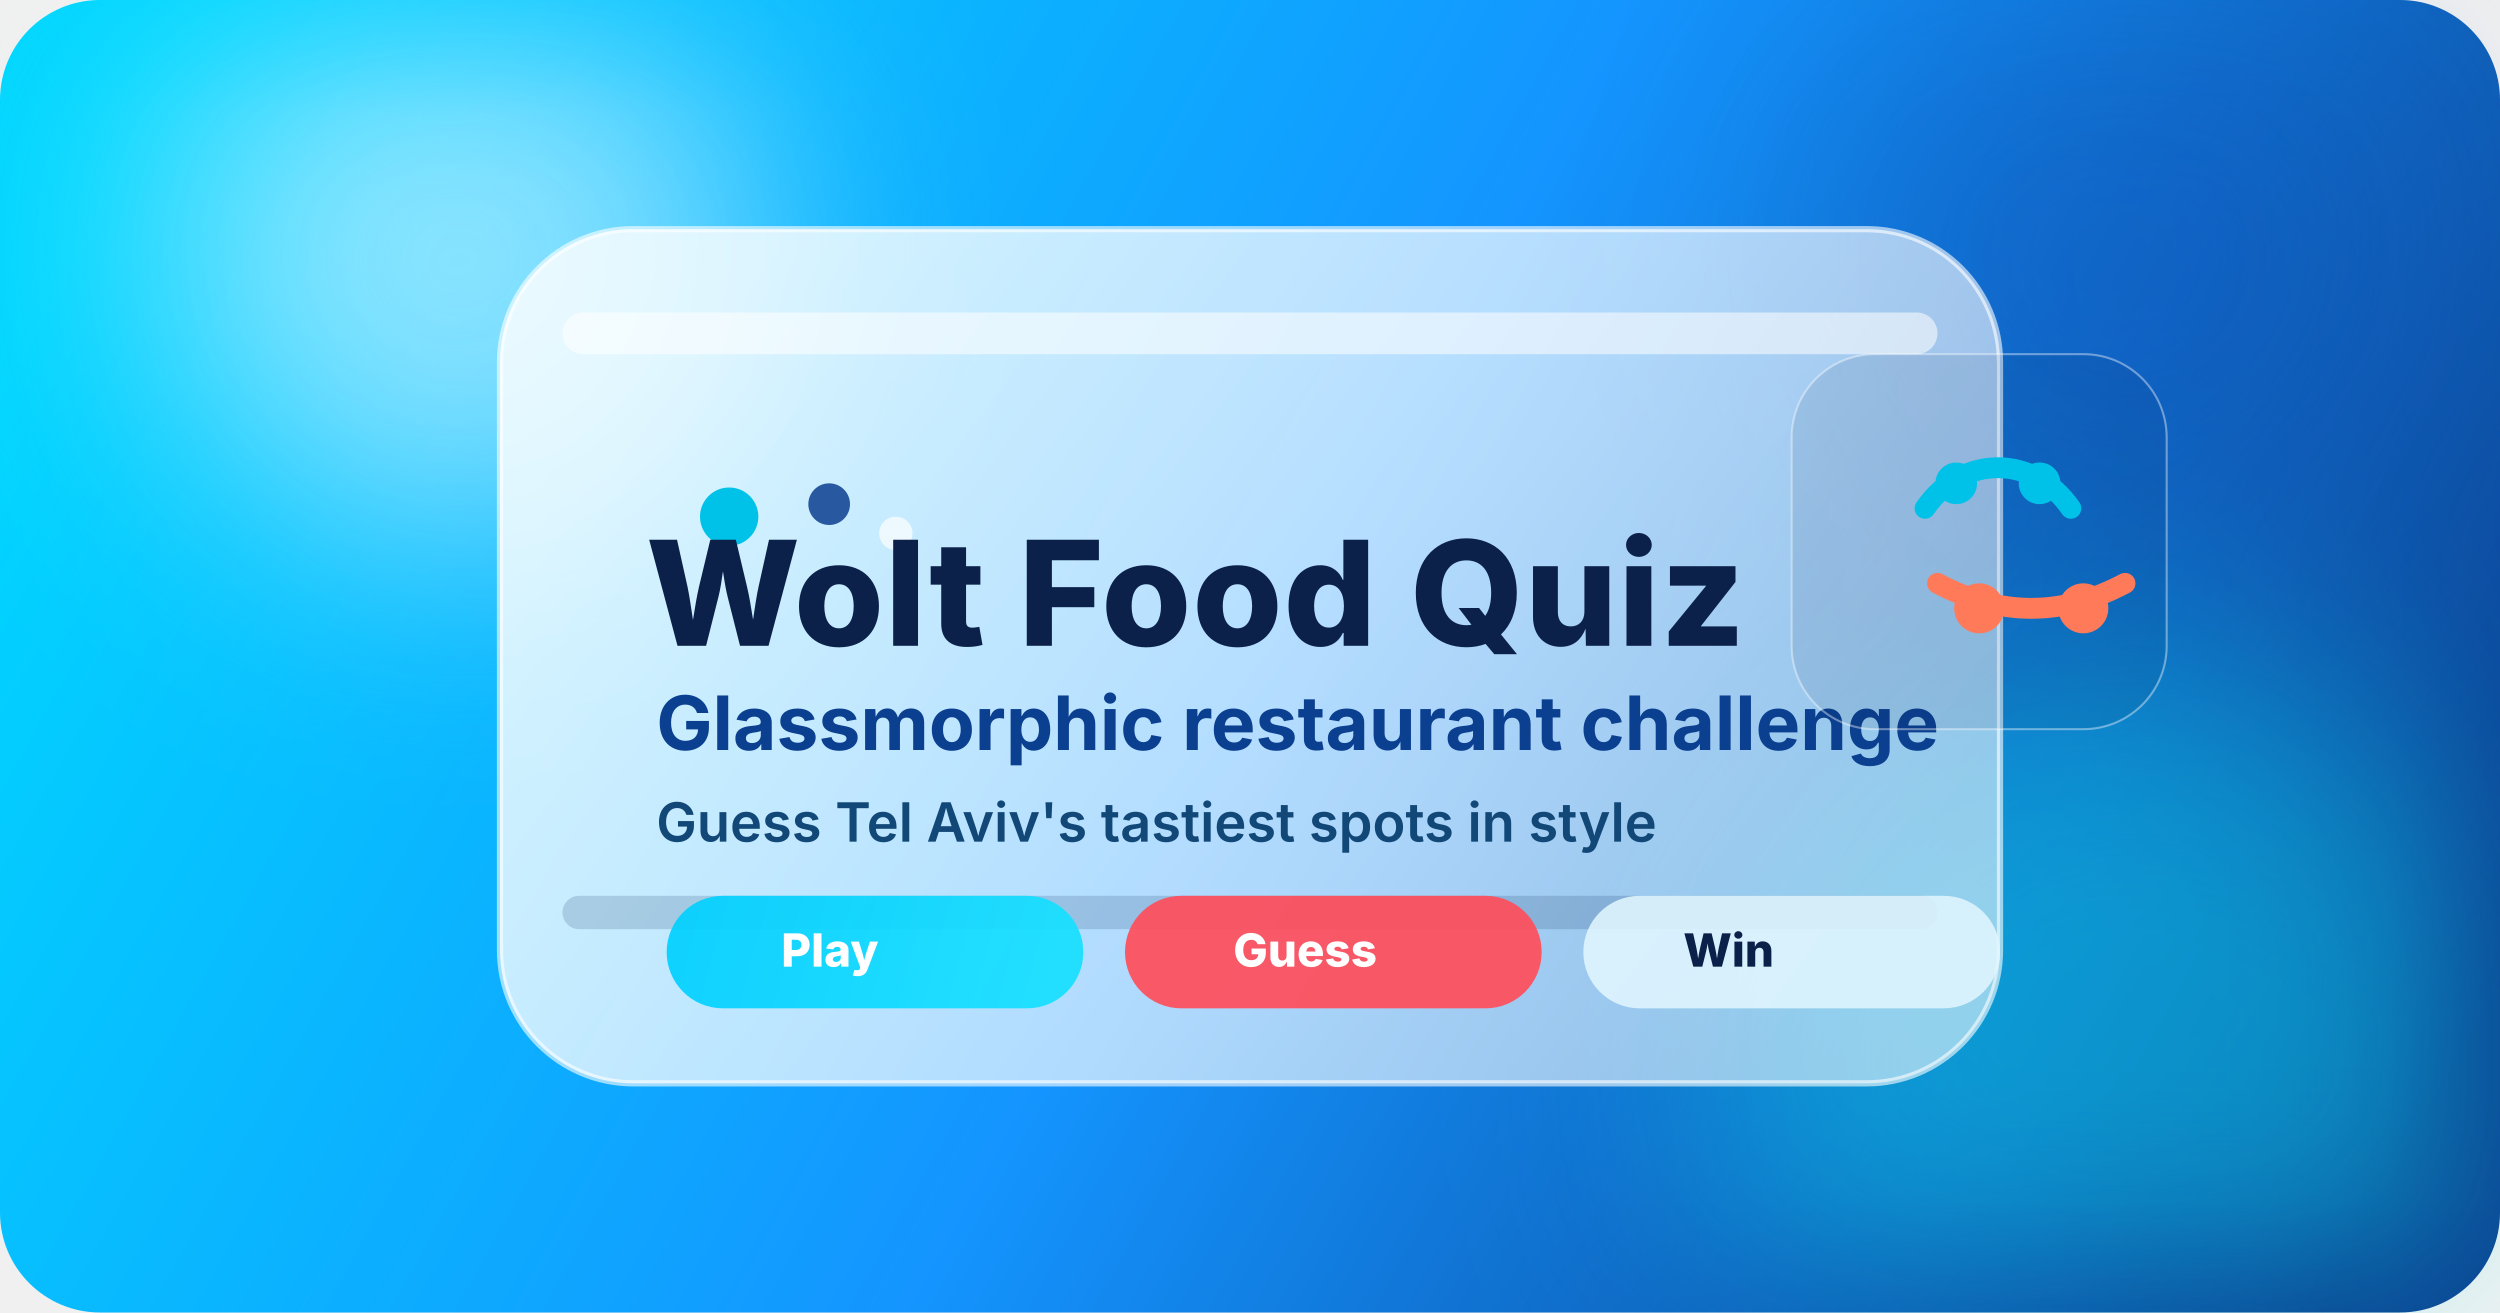
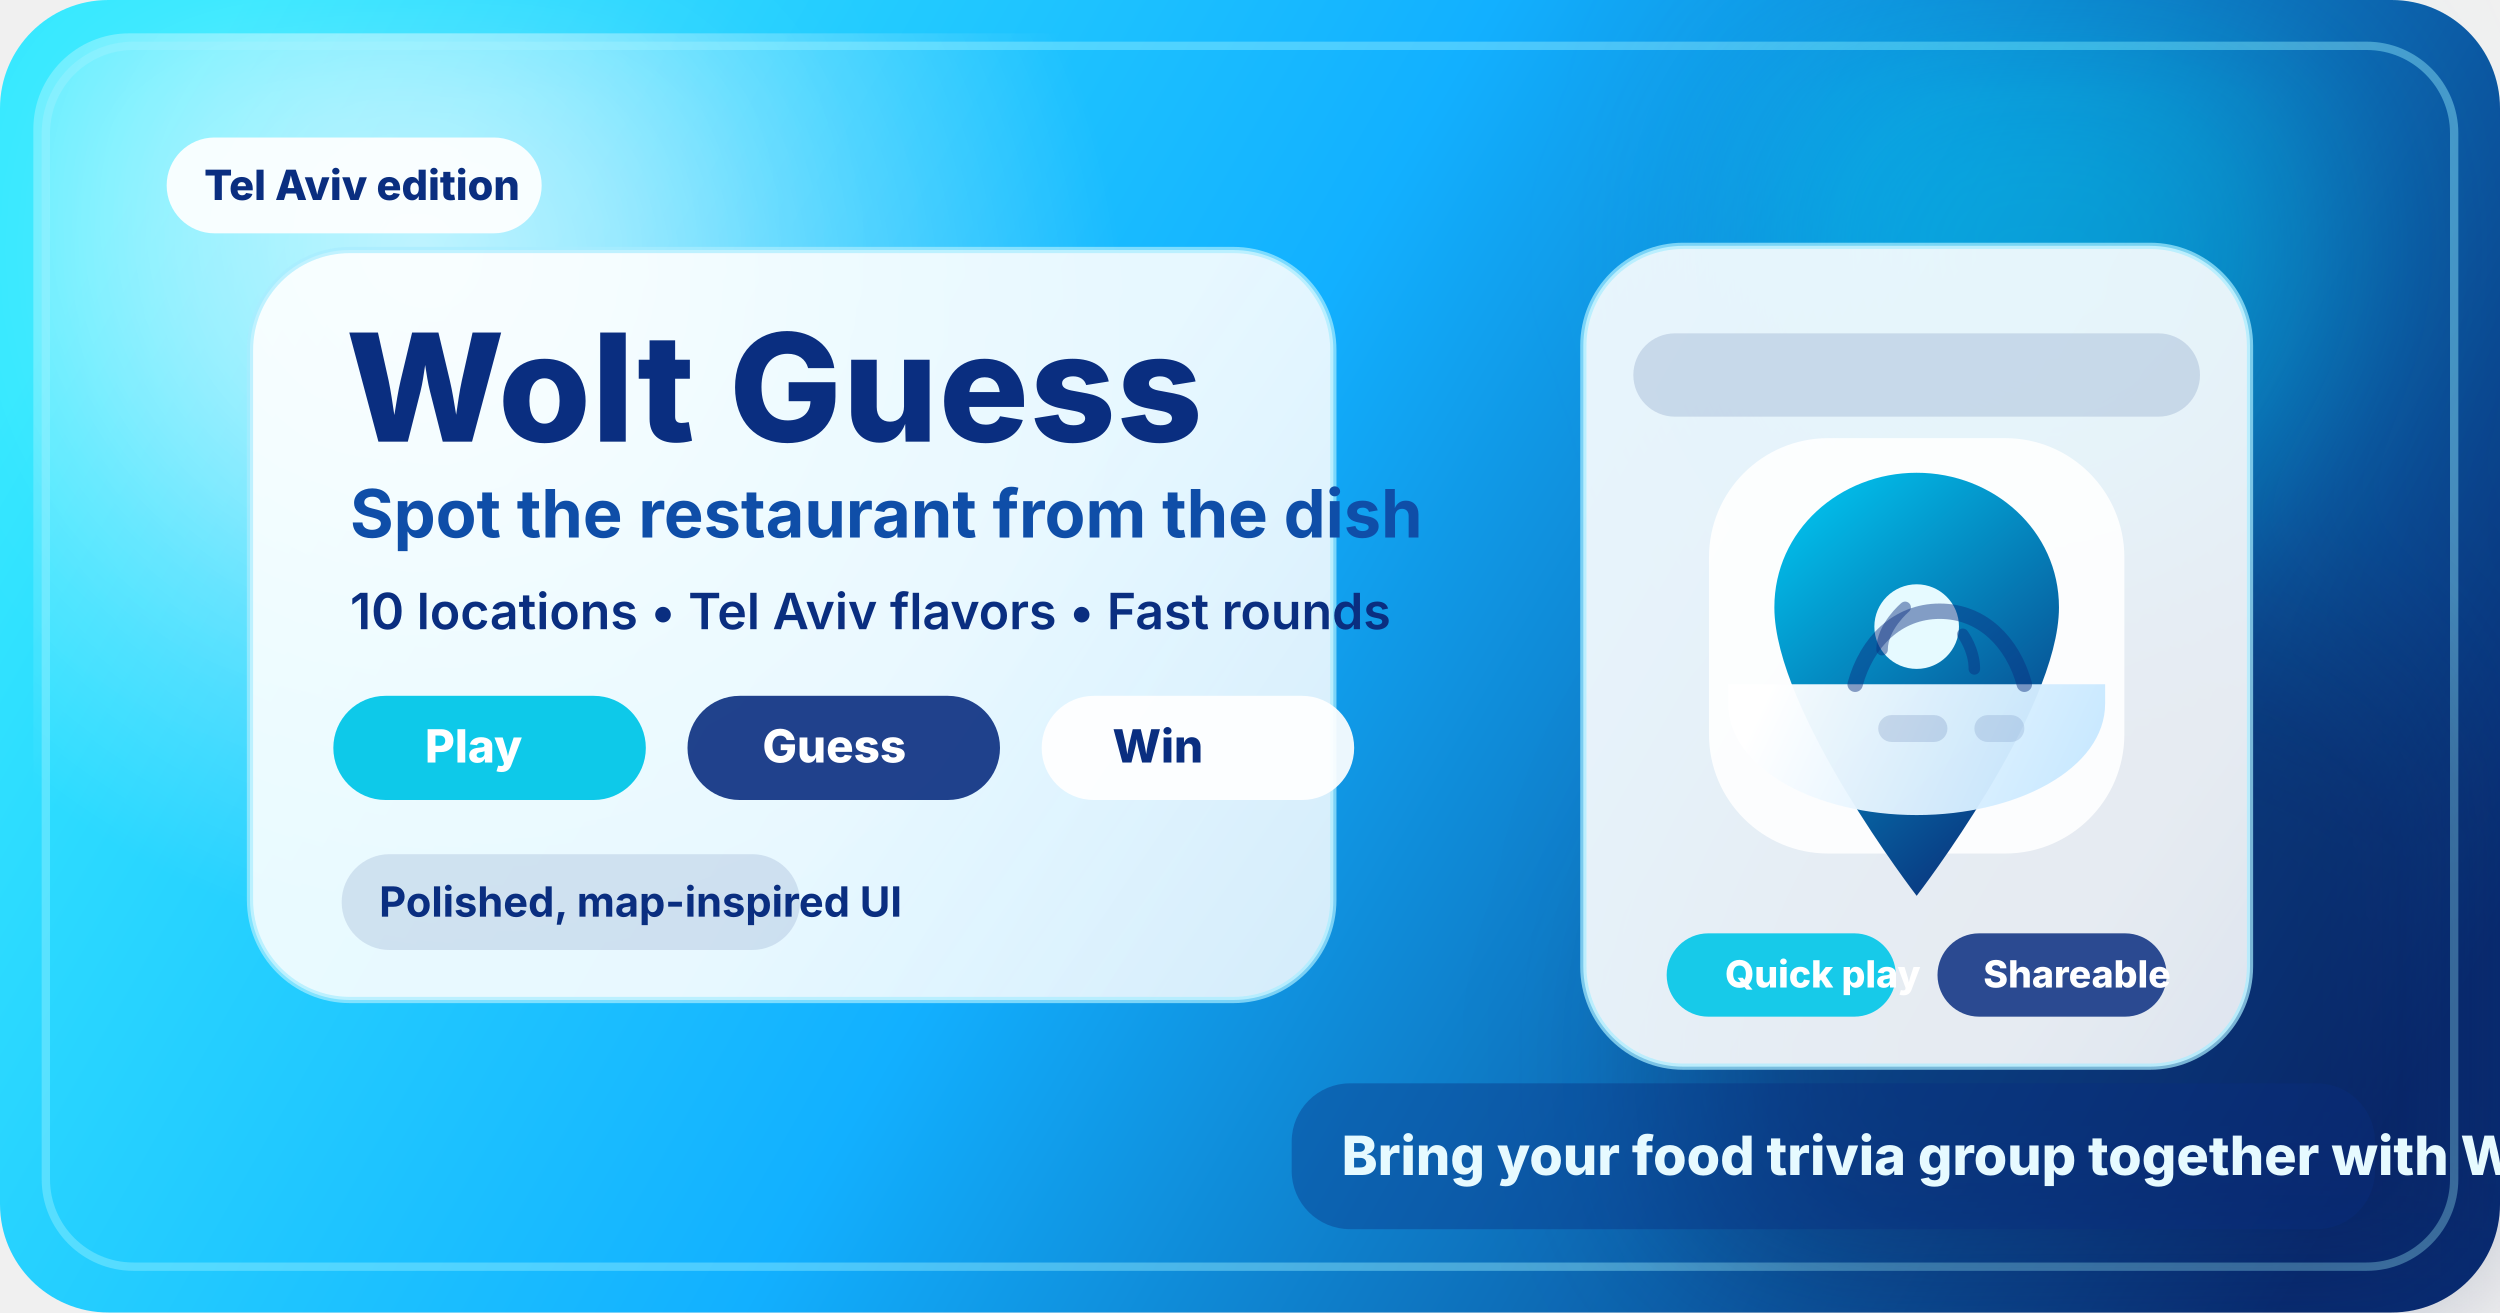
<svg xmlns="http://www.w3.org/2000/svg" width="1200" height="630" viewBox="0 0 1200 630" fill="none">
  <defs>
-     <linearGradient id="bg" x1="80" y1="40" x2="1120" y2="620" gradientUnits="userSpaceOnUse">
-       <stop stop-color="#00D6FF" />
-       <stop offset="0.5" stop-color="#1495FF" />
-       <stop offset="1" stop-color="#0B3F8F" />
+     <linearGradient id="bg" x1="90" y1="40" x2="1100" y2="620" gradientUnits="userSpaceOnUse">
+       <stop stop-color="#34E8FF" />
+       <stop offset="0.45" stop-color="#12B0FF" />
+       <stop offset="1" stop-color="#082B72" />
    </linearGradient>
-     <linearGradient id="glass" x1="360" y1="130" x2="850" y2="500" gradientUnits="userSpaceOnUse">
-       <stop stop-color="#FFFFFF" stop-opacity="0.82" />
-       <stop offset="1" stop-color="#FFFFFF" stop-opacity="0.55" />
+     <radialGradient id="spotlight" cx="0" cy="0" r="1" gradientUnits="userSpaceOnUse" gradientTransform="translate(200 120) rotate(45) scale(360 320)">
+       <stop stop-color="#FFFFFF" stop-opacity="0.6" />
+       <stop offset="1" stop-color="#FFFFFF" stop-opacity="0" />
+     </radialGradient>
+     <linearGradient id="glass" x1="360" y1="140" x2="880" y2="500" gradientUnits="userSpaceOnUse">
+       <stop stop-color="#FFFFFF" stop-opacity="0.9" />
+       <stop offset="1" stop-color="#DFF3FF" stop-opacity="0.82" />
    </linearGradient>
-     <filter id="blur" x="-60" y="-60" width="1320" height="750" filterUnits="userSpaceOnUse" color-interpolation-filters="sRGB">
-       <feGaussianBlur stdDeviation="58" />
+     <linearGradient id="pin" x1="40" y1="30" x2="210" y2="230" gradientUnits="userSpaceOnUse">
+       <stop stop-color="#00D8FF" />
+       <stop offset="1" stop-color="#0A2A75" />
+     </linearGradient>
+     <linearGradient id="bowl" x1="60" y1="140" x2="210" y2="210" gradientUnits="userSpaceOnUse">
+       <stop stop-color="#FFFFFF" stop-opacity="0.96" />
+       <stop offset="1" stop-color="#C7E8FF" stop-opacity="0.96" />
+     </linearGradient>
+     <filter id="shadow" x="-80" y="-80" width="1360" height="790" color-interpolation-filters="sRGB" filterUnits="userSpaceOnUse">
+       <feGaussianBlur stdDeviation="48" />
    </filter>
-     <linearGradient id="pill-a" x1="0" y1="0" x2="200" y2="54" gradientUnits="userSpaceOnUse">
-       <stop stop-color="#00CFFF" />
-       <stop offset="1" stop-color="#18E1FF" />
-     </linearGradient>
-     <linearGradient id="pill-b" x1="0" y1="0" x2="200" y2="54" gradientUnits="userSpaceOnUse">
-       <stop stop-color="#FF7A59" />
-       <stop offset="1" stop-color="#FF4D5A" />
-     </linearGradient>
-     <linearGradient id="pill-c" x1="0" y1="0" x2="200" y2="54" gradientUnits="userSpaceOnUse">
-       <stop stop-color="#FFFFFF" stop-opacity="0.85" />
-       <stop offset="1" stop-color="#E3F6FF" stop-opacity="0.9" />
-     </linearGradient>
+     <symbol id="logo-mark" viewBox="0 0 260 260">
+       <rect x="22" y="22" width="216" height="216" rx="62" fill="url(#glass)" />
+       <path d="M130 40c-40 0-74 30-74 70 0 54 74 150 74 150s74-96 74-150c0-40-34-70-74-70z" fill="url(#pin)" />
+       <circle cx="130" cy="120" r="22" fill="#E6FAFF" />
+       <path d="M88 150h140v10c0 34-46 58-98 58s-98-24-98-58v-10h56z" fill="url(#bowl)" />
+       <path d="M98 150c6-22 22-38 44-38s38 16 44 38" stroke="#0A2E80" stroke-width="8" stroke-linecap="round" stroke-opacity="0.45" />
+       <path d="M112 132c0-12 12-22 12-22" stroke="#0A2E80" stroke-width="6" stroke-linecap="round" stroke-opacity="0.45" />
+       <path d="M154 124s6 8 6 18" stroke="#0A2E80" stroke-width="6" stroke-linecap="round" stroke-opacity="0.45" />
+       <rect x="110" y="166" width="36" height="14" rx="7" fill="#0A2E80" fill-opacity="0.14" />
+       <rect x="160" y="166" width="26" height="14" rx="7" fill="#0A2E80" fill-opacity="0.12" />
+     </symbol>
  </defs>
-   <rect width="1200" height="630" rx="48" fill="url(#bg)" />
-   <g filter="url(#blur)" opacity="0.9">
-     <circle cx="220" cy="120" r="140" fill="#D6F6FF" fill-opacity="0.7" />
-     <circle cx="1020" cy="520" r="200" fill="#0AF0FF" fill-opacity="0.45" />
-     <circle cx="1020" cy="120" r="140" fill="#0F52BA" fill-opacity="0.38" />
+   <rect width="1200" height="630" rx="52" fill="url(#bg)" />
+   <rect x="16" y="16" width="1168" height="598" rx="46" fill="url(#spotlight)" />
+   <rect x="22" y="22" width="1156" height="586" rx="42" stroke="#9CF0FF" stroke-opacity="0.42" stroke-width="4" />
+   <g filter="url(#shadow)" opacity="0.95">
+     <circle cx="190" cy="120" r="150" fill="#FFFFFF" fill-opacity="0.24" />
+     <circle cx="1030" cy="510" r="220" fill="#0A1F58" fill-opacity="0.46" />
+     <circle cx="980" cy="120" r="140" fill="#00E2FF" fill-opacity="0.4" />
  </g>
-   <rect x="240" y="110" width="720" height="410" rx="64" fill="url(#glass)" stroke="#FFFFFF" stroke-opacity="0.6" stroke-width="3" />
-   <rect x="270" y="150" width="660" height="20" rx="10" fill="#FFFFFF" fill-opacity="0.55" />
-   <rect x="270" y="430" width="660" height="16" rx="8" fill="#01254E" fill-opacity="0.16" />
-   <g transform="translate(310 210)">
-     <circle cx="40" cy="38" r="14" fill="#00C2E8" />
-     <circle cx="88" cy="32" r="10" fill="#0B3F8F" fill-opacity="0.85" />
-     <circle cx="120" cy="46" r="8" fill="#FFFFFF" fill-opacity="0.7" />
+   <g transform="translate(120 120)">
+     <rect x="0" y="0" width="520" height="360" rx="48" fill="url(#glass)" stroke="#A9EDFF" stroke-opacity="0.7" stroke-width="3" />
+     <text x="46" y="92" fill="#0A2E80" font-family="'Inter','Segoe UI',system-ui" font-size="72" font-weight="800" letter-spacing="0.4">Wolt Guess</text>
+     <text x="48" y="138" fill="#0F4EA8" font-family="'Inter','Segoe UI',system-ui" font-size="32" font-weight="700">Spot the restaurant from the dish</text>
+     <text x="48" y="182" fill="#0A2E80" font-family="'Inter','Segoe UI',system-ui" font-size="24" font-weight="600">10 locations • Tel Aviv flavors • Fast rounds</text>
+     <g transform="translate(40 214)">
+       <rect x="0" y="0" width="150" height="50" rx="25" fill="#00C6E8" opacity="0.94" />
+       <rect x="170" y="0" width="150" height="50" rx="25" fill="#0A2E80" opacity="0.9" />
+       <rect x="340" y="0" width="150" height="50" rx="25" fill="#FFFFFF" opacity="0.92" />
+       <text x="44" y="32" fill="#FFFFFF" font-family="'Inter','Segoe UI',system-ui" font-size="22" font-weight="800">Play</text>
+       <text x="206" y="32" fill="#FFFFFF" font-family="'Inter','Segoe UI',system-ui" font-size="22" font-weight="800">Guess</text>
+       <text x="374" y="32" fill="#0A2E80" font-family="'Inter','Segoe UI',system-ui" font-size="22" font-weight="800">Win</text>
+     </g>
+     <g transform="translate(44 290)">
+       <rect x="0" y="0" width="220" height="46" rx="23" fill="#0A2E80" fill-opacity="0.12" />
+       <text x="18" y="30" fill="#0A2E80" font-family="'Inter','Segoe UI',system-ui" font-size="20" font-weight="700">Polished, map-inspired UI</text>
+     </g>
  </g>
-   <text x="310" y="310" fill="#0C214A" font-family="'Inter', 'Segoe UI', system-ui" font-size="70" font-weight="800" letter-spacing="0.4">Wolt Food Quiz</text>
-   <text x="315" y="360" fill="#0B3F8F" font-family="'Inter', 'Segoe UI', system-ui" font-size="36" font-weight="700">Glassmorphic restaurant challenge</text>
-   <text x="315" y="404" fill="#124877" font-family="'Inter', 'Segoe UI', system-ui" font-size="26" font-weight="600">Guess Tel Aviv's tastiest spots in style</text>
-   <g transform="translate(320 430)">
-     <rect x="0" y="0" width="200" height="54" rx="27" fill="url(#pill-a)" opacity="0.92" />
-     <rect x="220" y="0" width="200" height="54" rx="27" fill="url(#pill-b)" opacity="0.92" />
-     <rect x="440" y="0" width="200" height="54" rx="27" fill="url(#pill-c)" opacity="0.95" />
-     <text x="55" y="34" fill="#FFFFFF" font-family="'Inter', 'Segoe UI', system-ui" font-size="22" font-weight="800">Play</text>
-     <text x="272" y="34" fill="#FFFFFF" font-family="'Inter', 'Segoe UI', system-ui" font-size="22" font-weight="800">Guess</text>
-     <text x="488" y="34" fill="#0C214A" font-family="'Inter', 'Segoe UI', system-ui" font-size="22" font-weight="800">Win</text>
+   <g transform="translate(760 118)">
+     <rect x="0" y="0" width="320" height="394" rx="48" fill="url(#glass)" stroke="#A9EDFF" stroke-opacity="0.7" stroke-width="3" />
+     <rect x="24" y="42" width="272" height="40" rx="20" fill="#0A2E80" fill-opacity="0.14" />
+     <use href="#logo-mark" x="40" y="72" width="240" height="240" />
+     <g transform="translate(40 330)">
+       <rect x="0" y="0" width="110" height="40" rx="20" fill="#00C6E8" opacity="0.9" />
+       <rect x="130" y="0" width="110" height="40" rx="20" fill="#0A2E80" opacity="0.85" />
+       <text x="28" y="26" fill="#FFFFFF" font-family="'Inter','Segoe UI',system-ui" font-size="18" font-weight="800">Quick play</text>
+       <text x="152" y="26" fill="#FFFFFF" font-family="'Inter','Segoe UI',system-ui" font-size="18" font-weight="800">Shareable</text>
+     </g>
  </g>
-   <g transform="translate(860 170)">
-     <rect x="0" y="0" width="180" height="180" rx="40" fill="#0C214A" fill-opacity="0.08" stroke="#FFFFFF" stroke-opacity="0.4" />
-     <path d="M64 74c18-26 52-26 70 0" stroke="#00C2E8" stroke-width="10" stroke-linecap="round" />
-     <circle cx="79" cy="62" r="10" fill="#00C2E8" />
-     <circle cx="119" cy="62" r="10" fill="#00C2E8" />
-     <path d="M70 110c30 16 60 16 90 0" stroke="#FF7A59" stroke-width="10" stroke-linecap="round" />
-     <circle cx="90" cy="122" r="12" fill="#FF7A59" />
-     <circle cx="140" cy="122" r="12" fill="#FF7A59" />
+   <g transform="translate(80 66)">
+     <rect x="0" y="0" width="180" height="46" rx="23" fill="#FFFFFF" fill-opacity="0.92" />
+     <text x="18" y="30" fill="#0A2E80" font-family="'Inter','Segoe UI',system-ui" font-size="20" font-weight="800">Tel Aviv edition</text>
+   </g>
+   <g transform="translate(620 520)">
+     <rect x="0" y="0" width="520" height="70" rx="28" fill="#0A2E80" fill-opacity="0.38" />
+     <text x="24" y="44" fill="#E6FAFF" font-family="'Inter','Segoe UI',system-ui" font-size="26" font-weight="800">Bring your food trivia group together with Wolt Guess</text>
  </g>
</svg>
